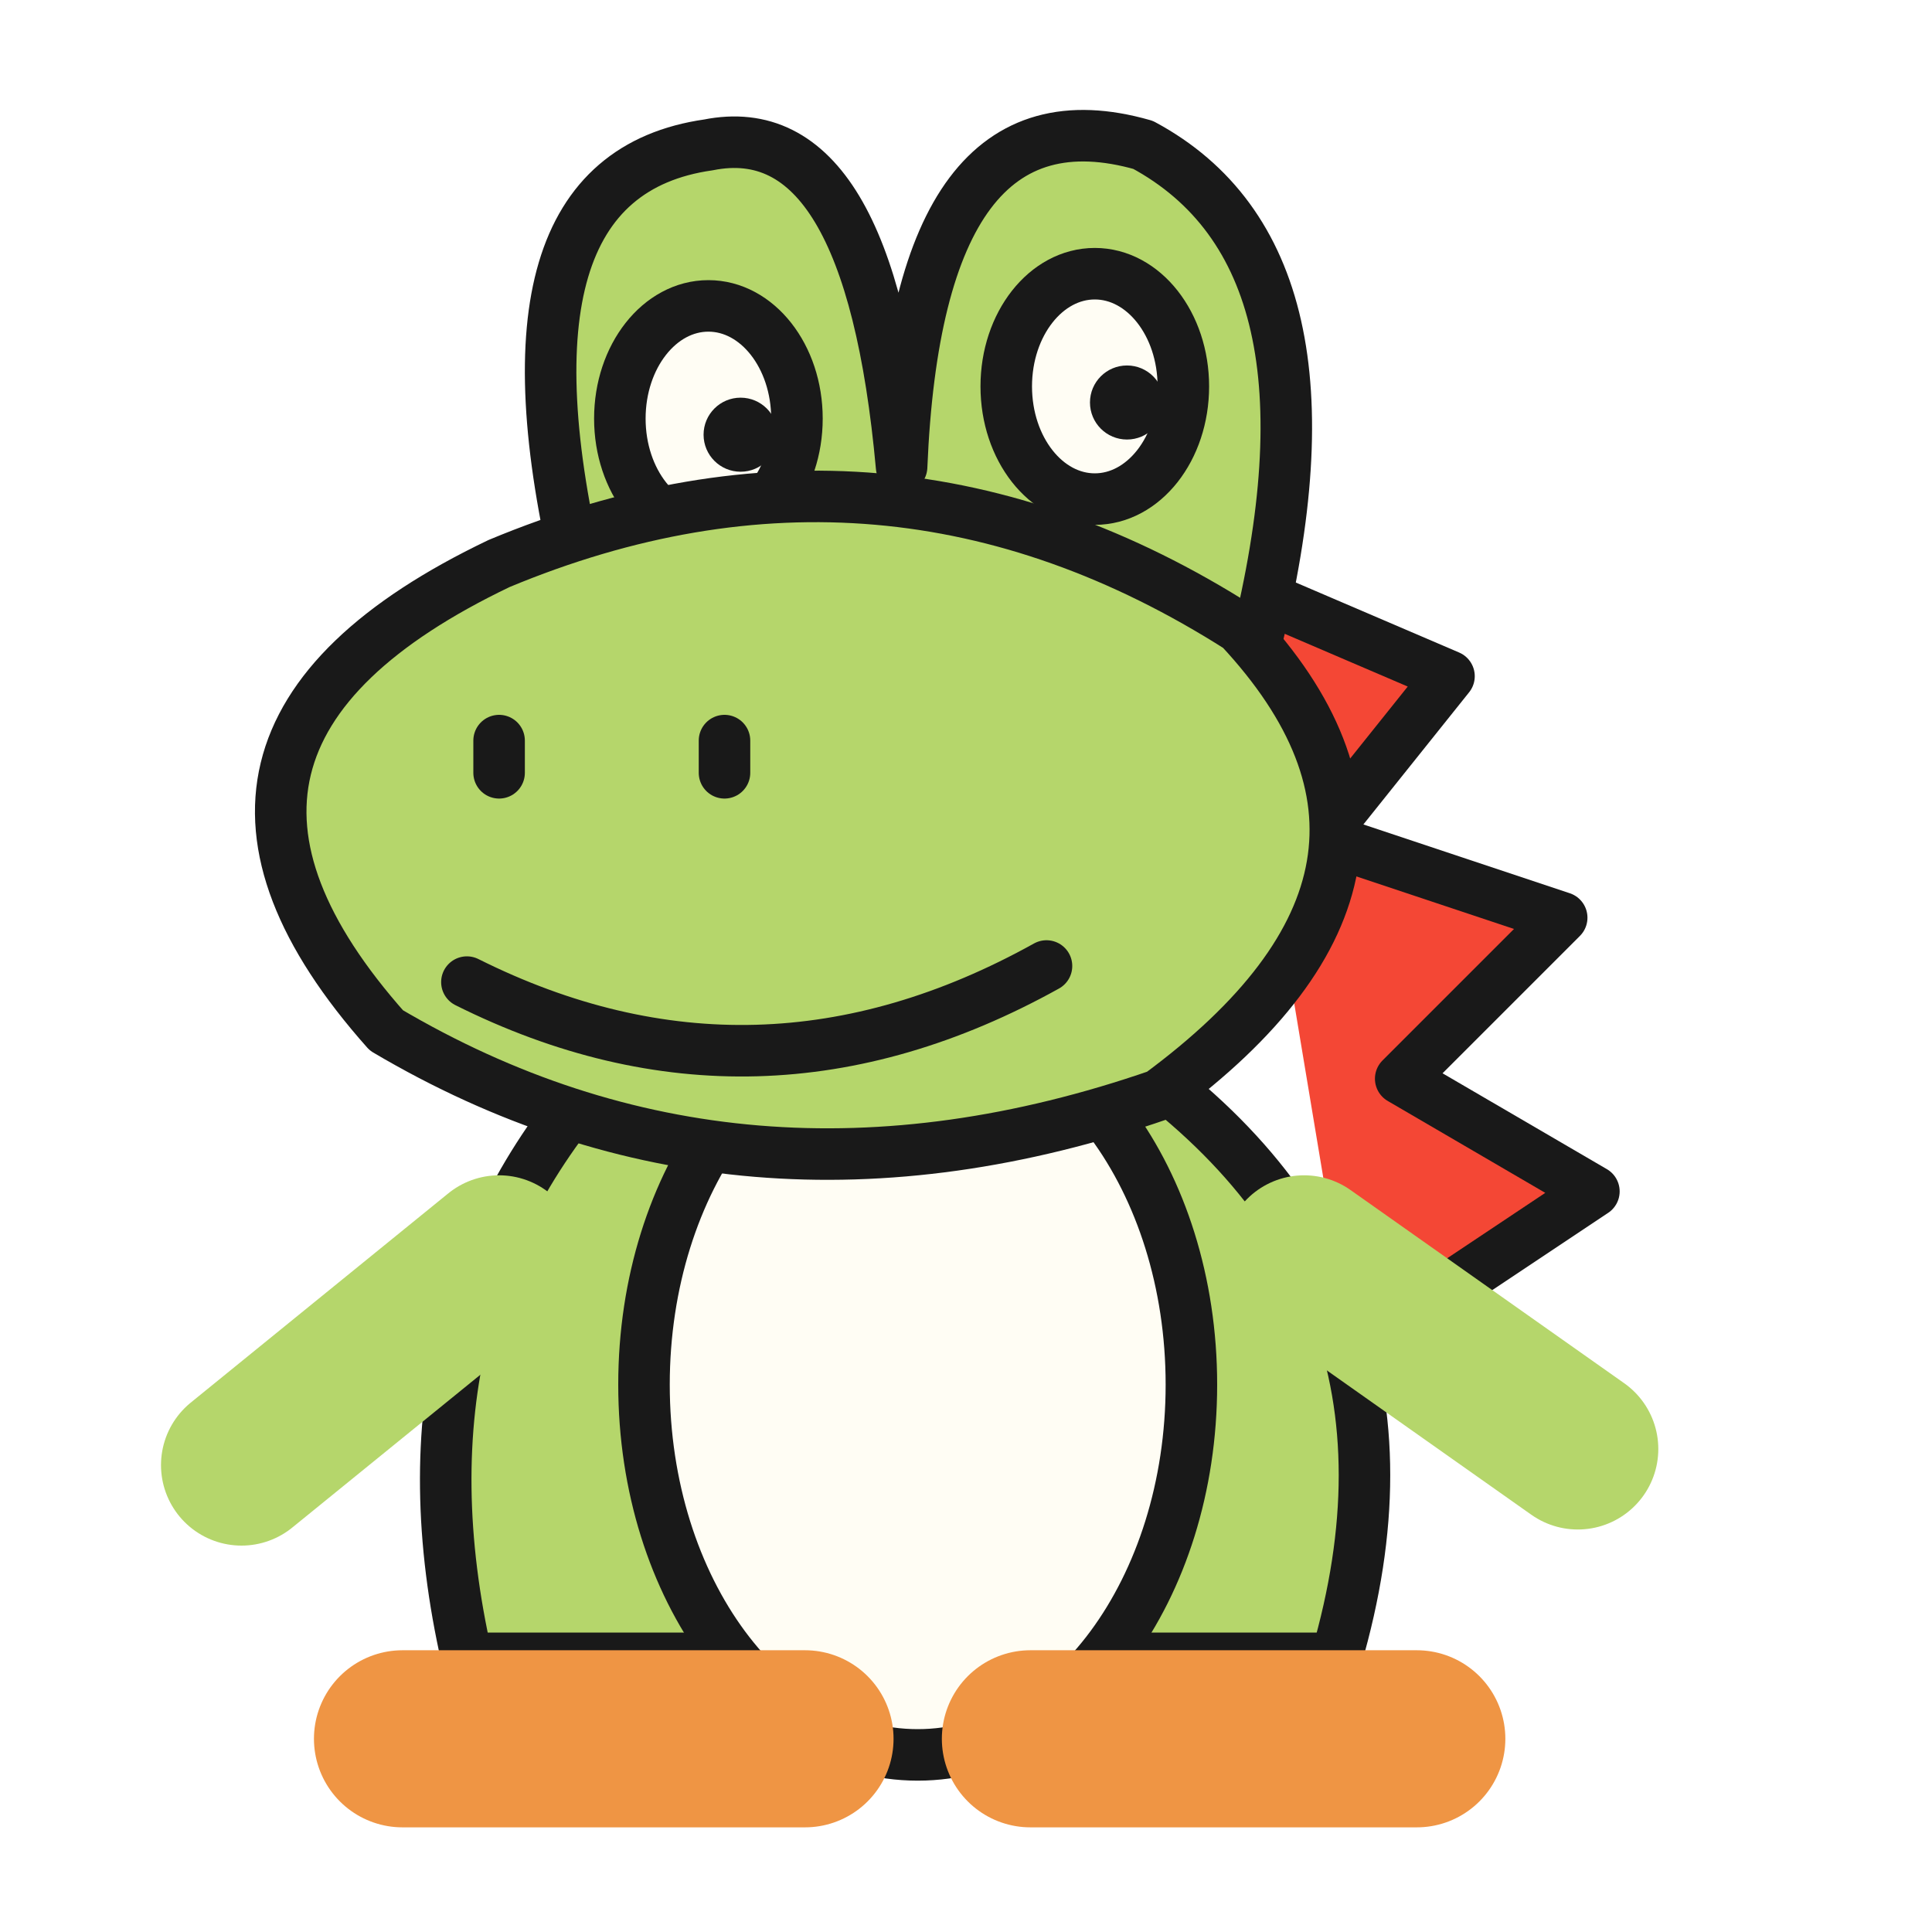
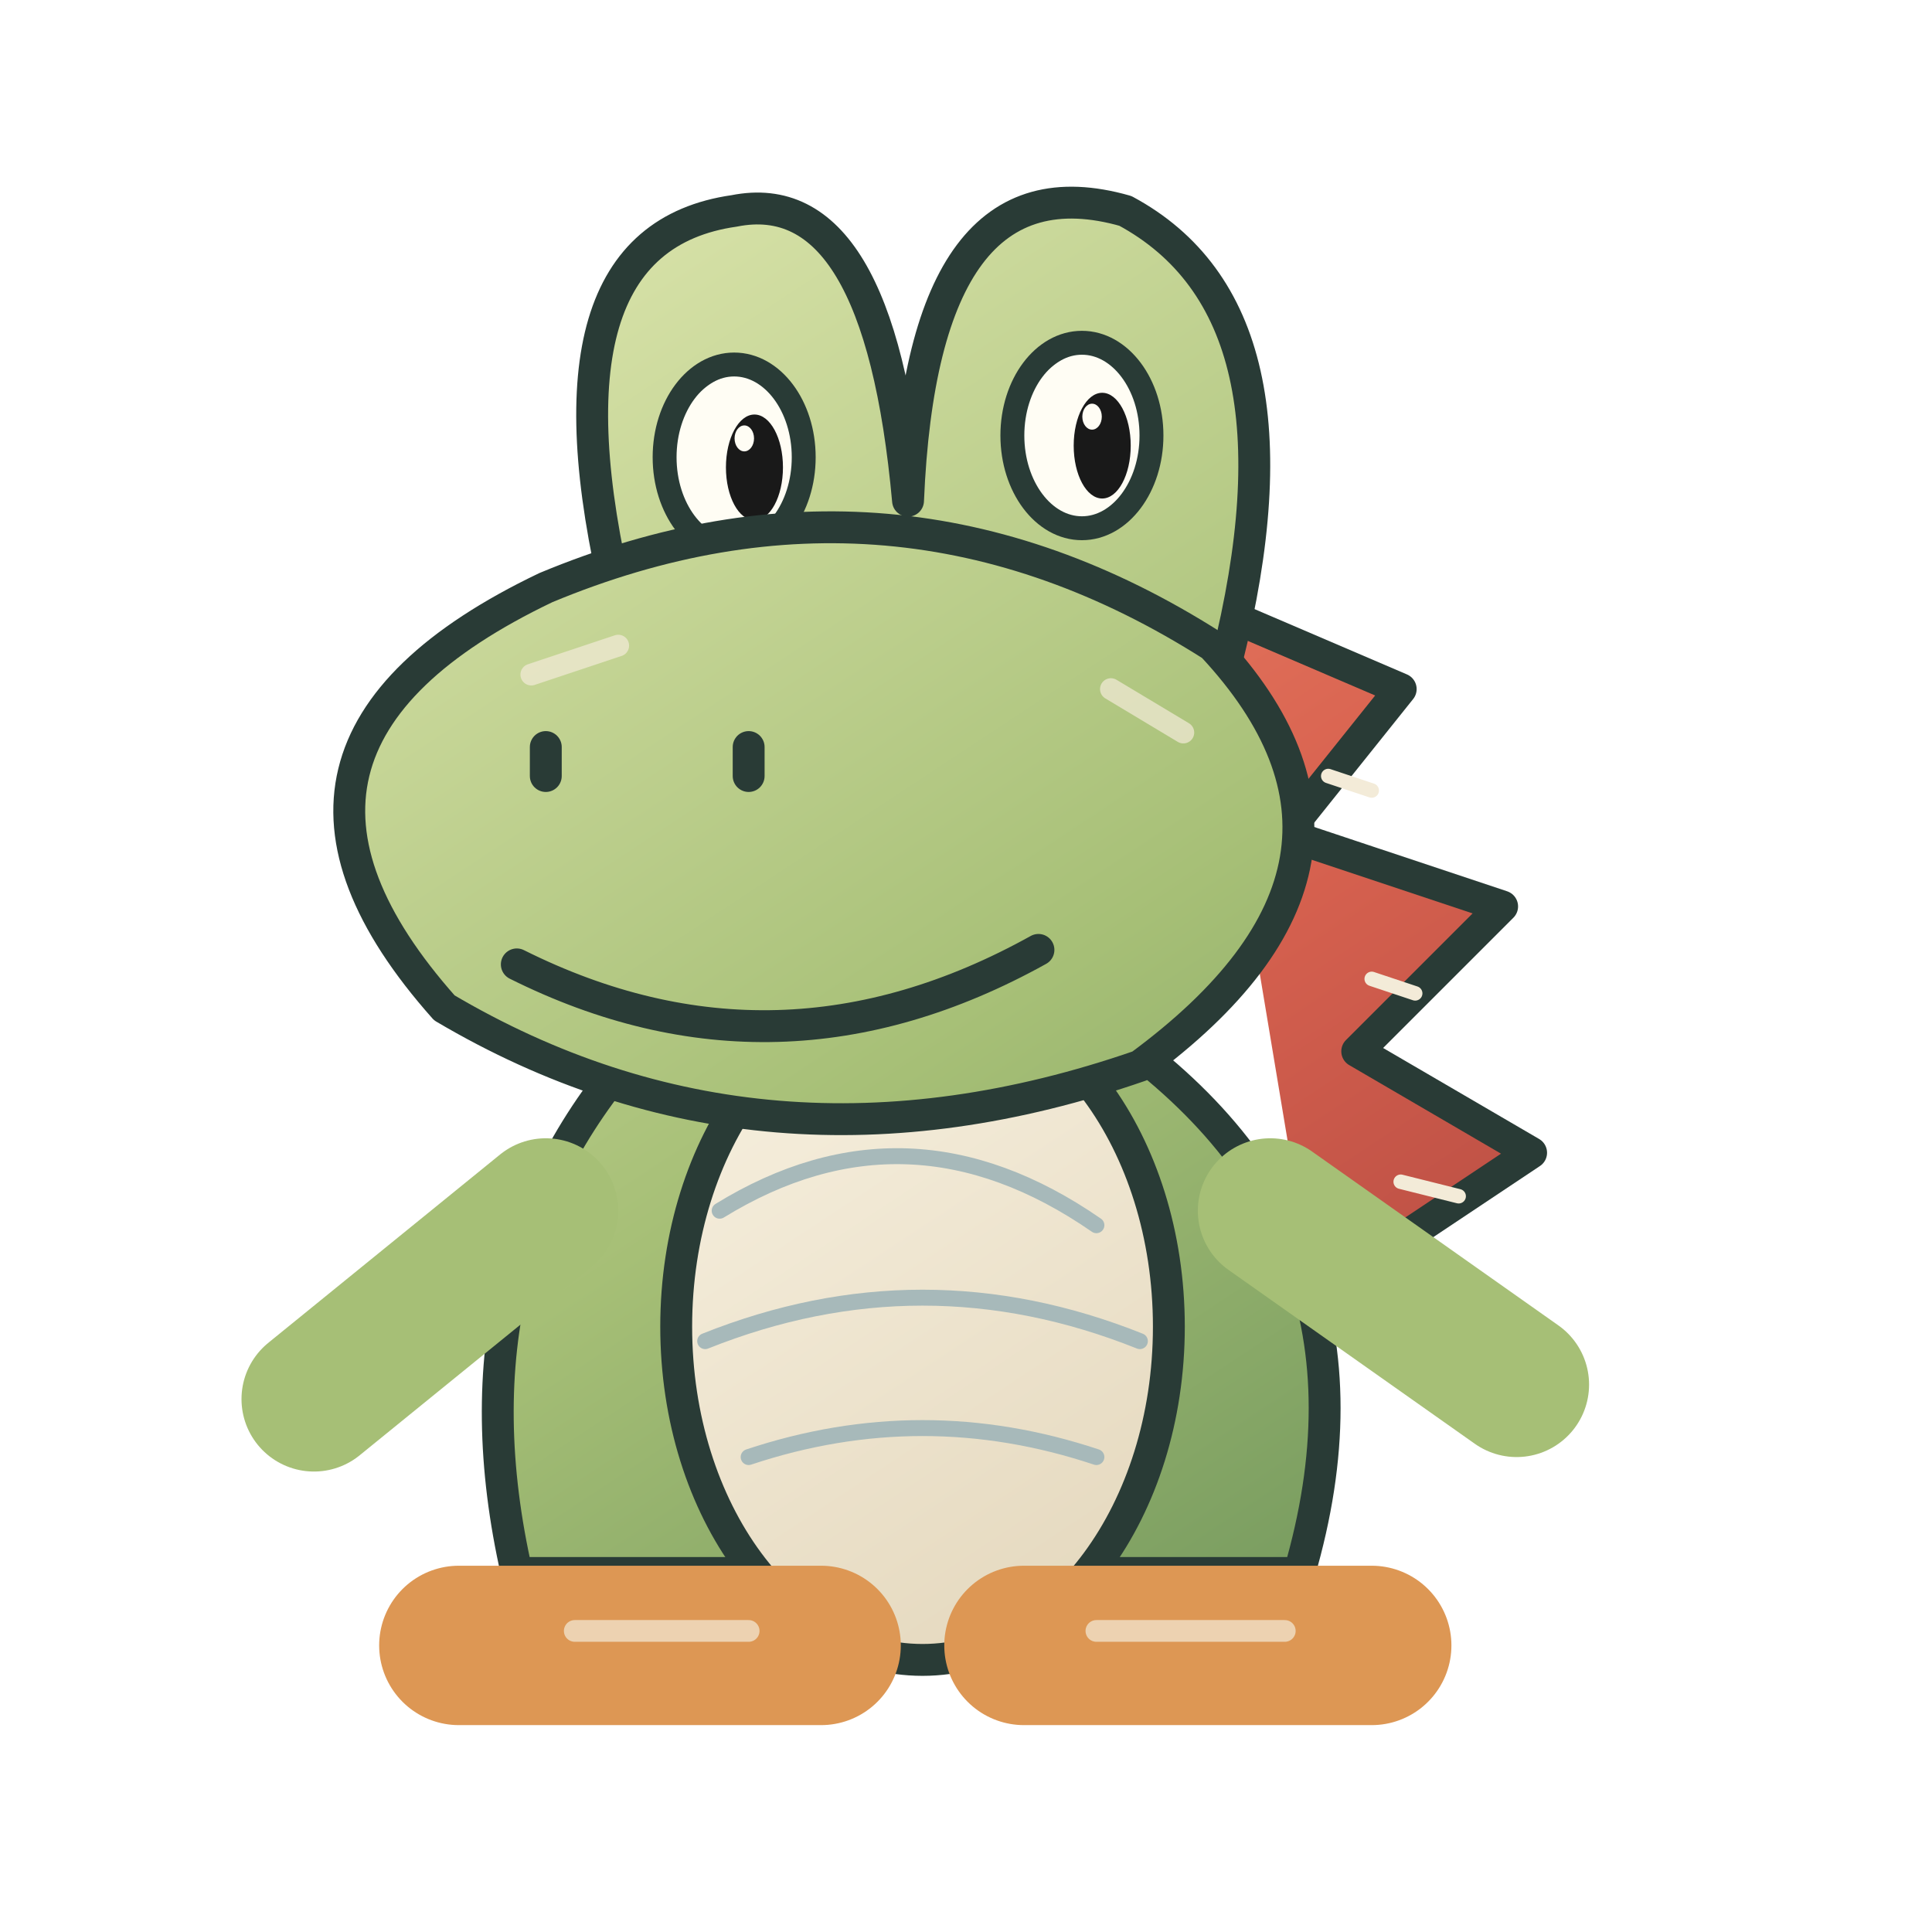
- <svg xmlns="http://www.w3.org/2000/svg" width="120" height="120" class="avatar fan-avatar " viewBox="0 0 120 120" fill="none" stroke="#191919" stroke-width="3.2" stroke-linecap="round" stroke-linejoin="round" aria-hidden="true">
-   <path d="m76 36 14 6-8 10 15 5-10 10 12 7-15 10" fill="#f44735" />
-   <path d="M38 66q-14 15-9 37h54q7-24-14-38z" fill="#b5d66b" />
-   <ellipse cx="57" cy="86" rx="17" ry="23" fill="#fffdf4" />
-   <path d="M36 36q-6-25 8-27 10-2 12 20Q57 5 71 9q13 7 7 31z" fill="#b5d66b" />
-   <g fill="#fffdf4">
-     <ellipse cx="44" cy="26" rx="5.5" ry="7" />
-     <ellipse cx="68" cy="24" rx="5.5" ry="7" />
-     <g fill="#191919" stroke="none">
-       <circle cx="46" cy="27" r="2.3" />
-       <circle cx="70" cy="25" r="2.3" />
+ <svg xmlns="http://www.w3.org/2000/svg" width="120" height="120" class="avatar fan-avatar " viewBox="0 0 120 120" fill="none" stroke="#293b36" stroke-width="2.2" stroke-linecap="round" stroke-linejoin="round" aria-hidden="true">
+   <defs>
+     <linearGradient id="p-_R_0_-f44735" x1="22" y1="12" x2="88" y2="112" gradientUnits="userSpaceOnUse">
+       <stop stop-color="#f59878" />
+       <stop offset=".55" stop-color="#d96350" />
+       <stop offset="1" stop-color="#ab443e" />
+     </linearGradient>
+     <linearGradient id="p-_R_0_-b5d66b" x1="22" y1="12" x2="88" y2="112" gradientUnits="userSpaceOnUse">
+       <stop stop-color="#dce5ad" />
+       <stop offset=".55" stop-color="#a6bf76" />
+       <stop offset="1" stop-color="#6f955b" />
+     </linearGradient>
+     <linearGradient id="p-_R_0_-fffdf4" x1="22" y1="12" x2="88" y2="112" gradientUnits="userSpaceOnUse">
+       <stop stop-color="#fffef6" />
+       <stop offset=".55" stop-color="#f3ebd8" />
+       <stop offset="1" stop-color="#dfd1b4" />
+     </linearGradient>
+   </defs>
+   <g data-portrait-drawing="" transform="translate(6 5) scale(.9)">
+     <path d="m76 36 14 6-8 10 15 5-10 10 12 7-15 10" fill="url(#p-_R_0_-f44735)" />
+     <path d="M38 66q-14 15-9 37h54q7-24-14-38z" fill="url(#p-_R_0_-b5d66b)" />
+     <ellipse cx="57" cy="86" rx="17" ry="23" fill="url(#p-_R_0_-fffdf4)" />
+     <path d="M36 36q-6-25 8-27 10-2 12 20Q57 5 71 9q13 7 7 31z" fill="url(#p-_R_0_-b5d66b)" />
+     <g>
+       <g>
+         <ellipse cx="44" cy="26" rx="4.8" ry="6.4" fill="#fffdf4" stroke-width="1.65" />
+         <ellipse cx="45.4" cy="26.7" rx="1.968" ry="3.648" fill="#191919" stroke="none" />
+         <ellipse cx="44.7" cy="24.7" rx="0.672" ry="0.896" fill="#fffdf4" stroke="none" />
+         <path d="M40.544 21.84q3.36-3.84 6.72-.5" fill="none" stroke-width="1.1" opacity=".45" />
+       </g>
+       <g>
+         <ellipse cx="68" cy="24.5" rx="4.8" ry="6.4" fill="#fffdf4" stroke-width="1.65" />
+         <ellipse cx="69.4" cy="25.2" rx="1.968" ry="3.648" fill="#191919" stroke="none" />
+         <ellipse cx="68.7" cy="23.2" rx="0.672" ry="0.896" fill="#fffdf4" stroke="none" />
+         <path d="M64.544 20.34q3.36-3.84 6.72-.5" fill="none" stroke-width="1.1" opacity=".45" />
+       </g>
    </g>
+     <path d="M31 35q24-10 46 4 14 15-5 29-26 9-48-4-16-18 7-29z" fill="url(#p-_R_0_-b5d66b)" />
+     <path d="M31 46v2m14-2v2M29 61q18 9 36-1" fill="none" />
+     <path d="M31 78 15 91m66-13 17 12" stroke="#a6bf76" stroke-width="10" />
+     <path d="M25 108h25m14 0h24" stroke="#dd9754" stroke-width="11" />
+     <path d="M43 78q13-8 26 1m-27 8q15-6 30 0m-27 8q12-4 24 0" fill="none" stroke="#a7b9ba" stroke-width="1.1" />
+     <path d="m30 41 6-2m34 3 5 3M33 107h12m24 0h13" fill="none" stroke="#f3ebd8" stroke-width="1.5" opacity=".7" />
+     <path d="m85 48 3 1m0 13 3 1m-1 13 4 1" fill="none" stroke="#f3ebd8" stroke-width="1" />
  </g>
-   <path d="M31 35q24-10 46 4 14 15-5 29-26 9-48-4-16-18 7-29z" fill="#b5d66b" />
-   <path d="M31 46v2m14-2v2M29 61q18 9 36-1" fill="none" />
-   <path d="M31 78 15 91m66-13 17 12" stroke="#b5d66b" stroke-width="10" />
-   <path d="M25 108h25m14 0h24" stroke="#ef9544" stroke-width="11" />
</svg>
